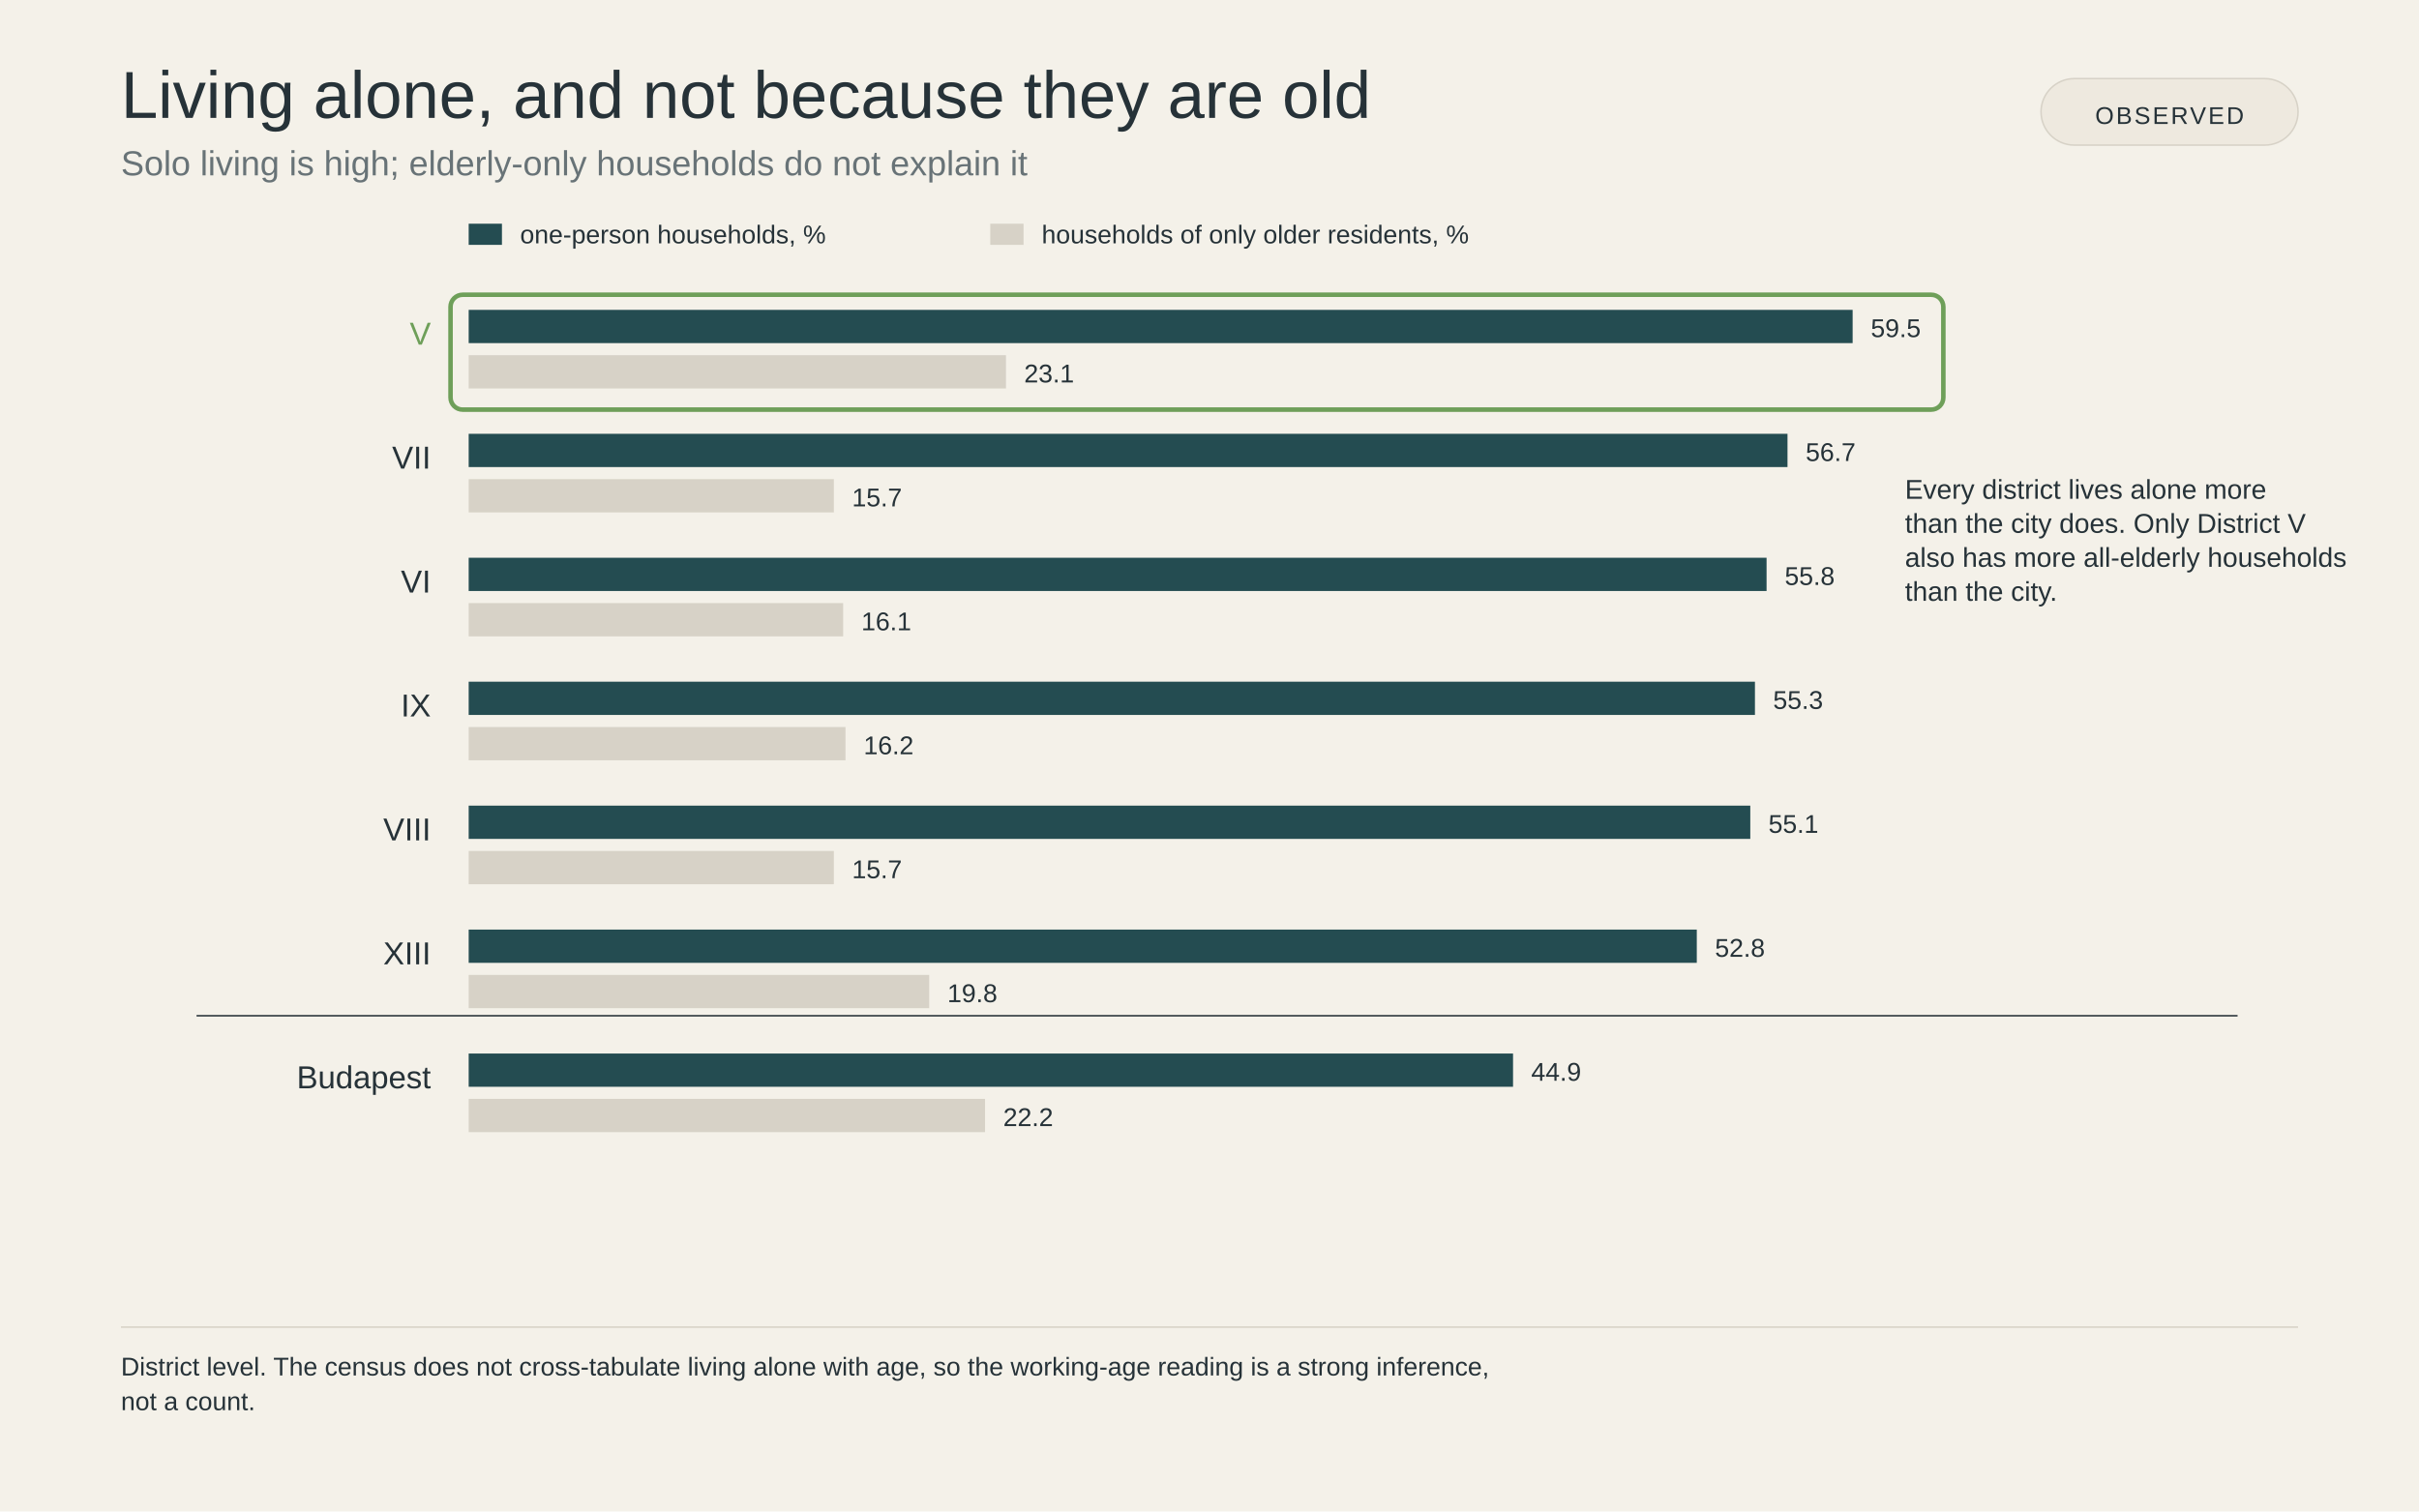
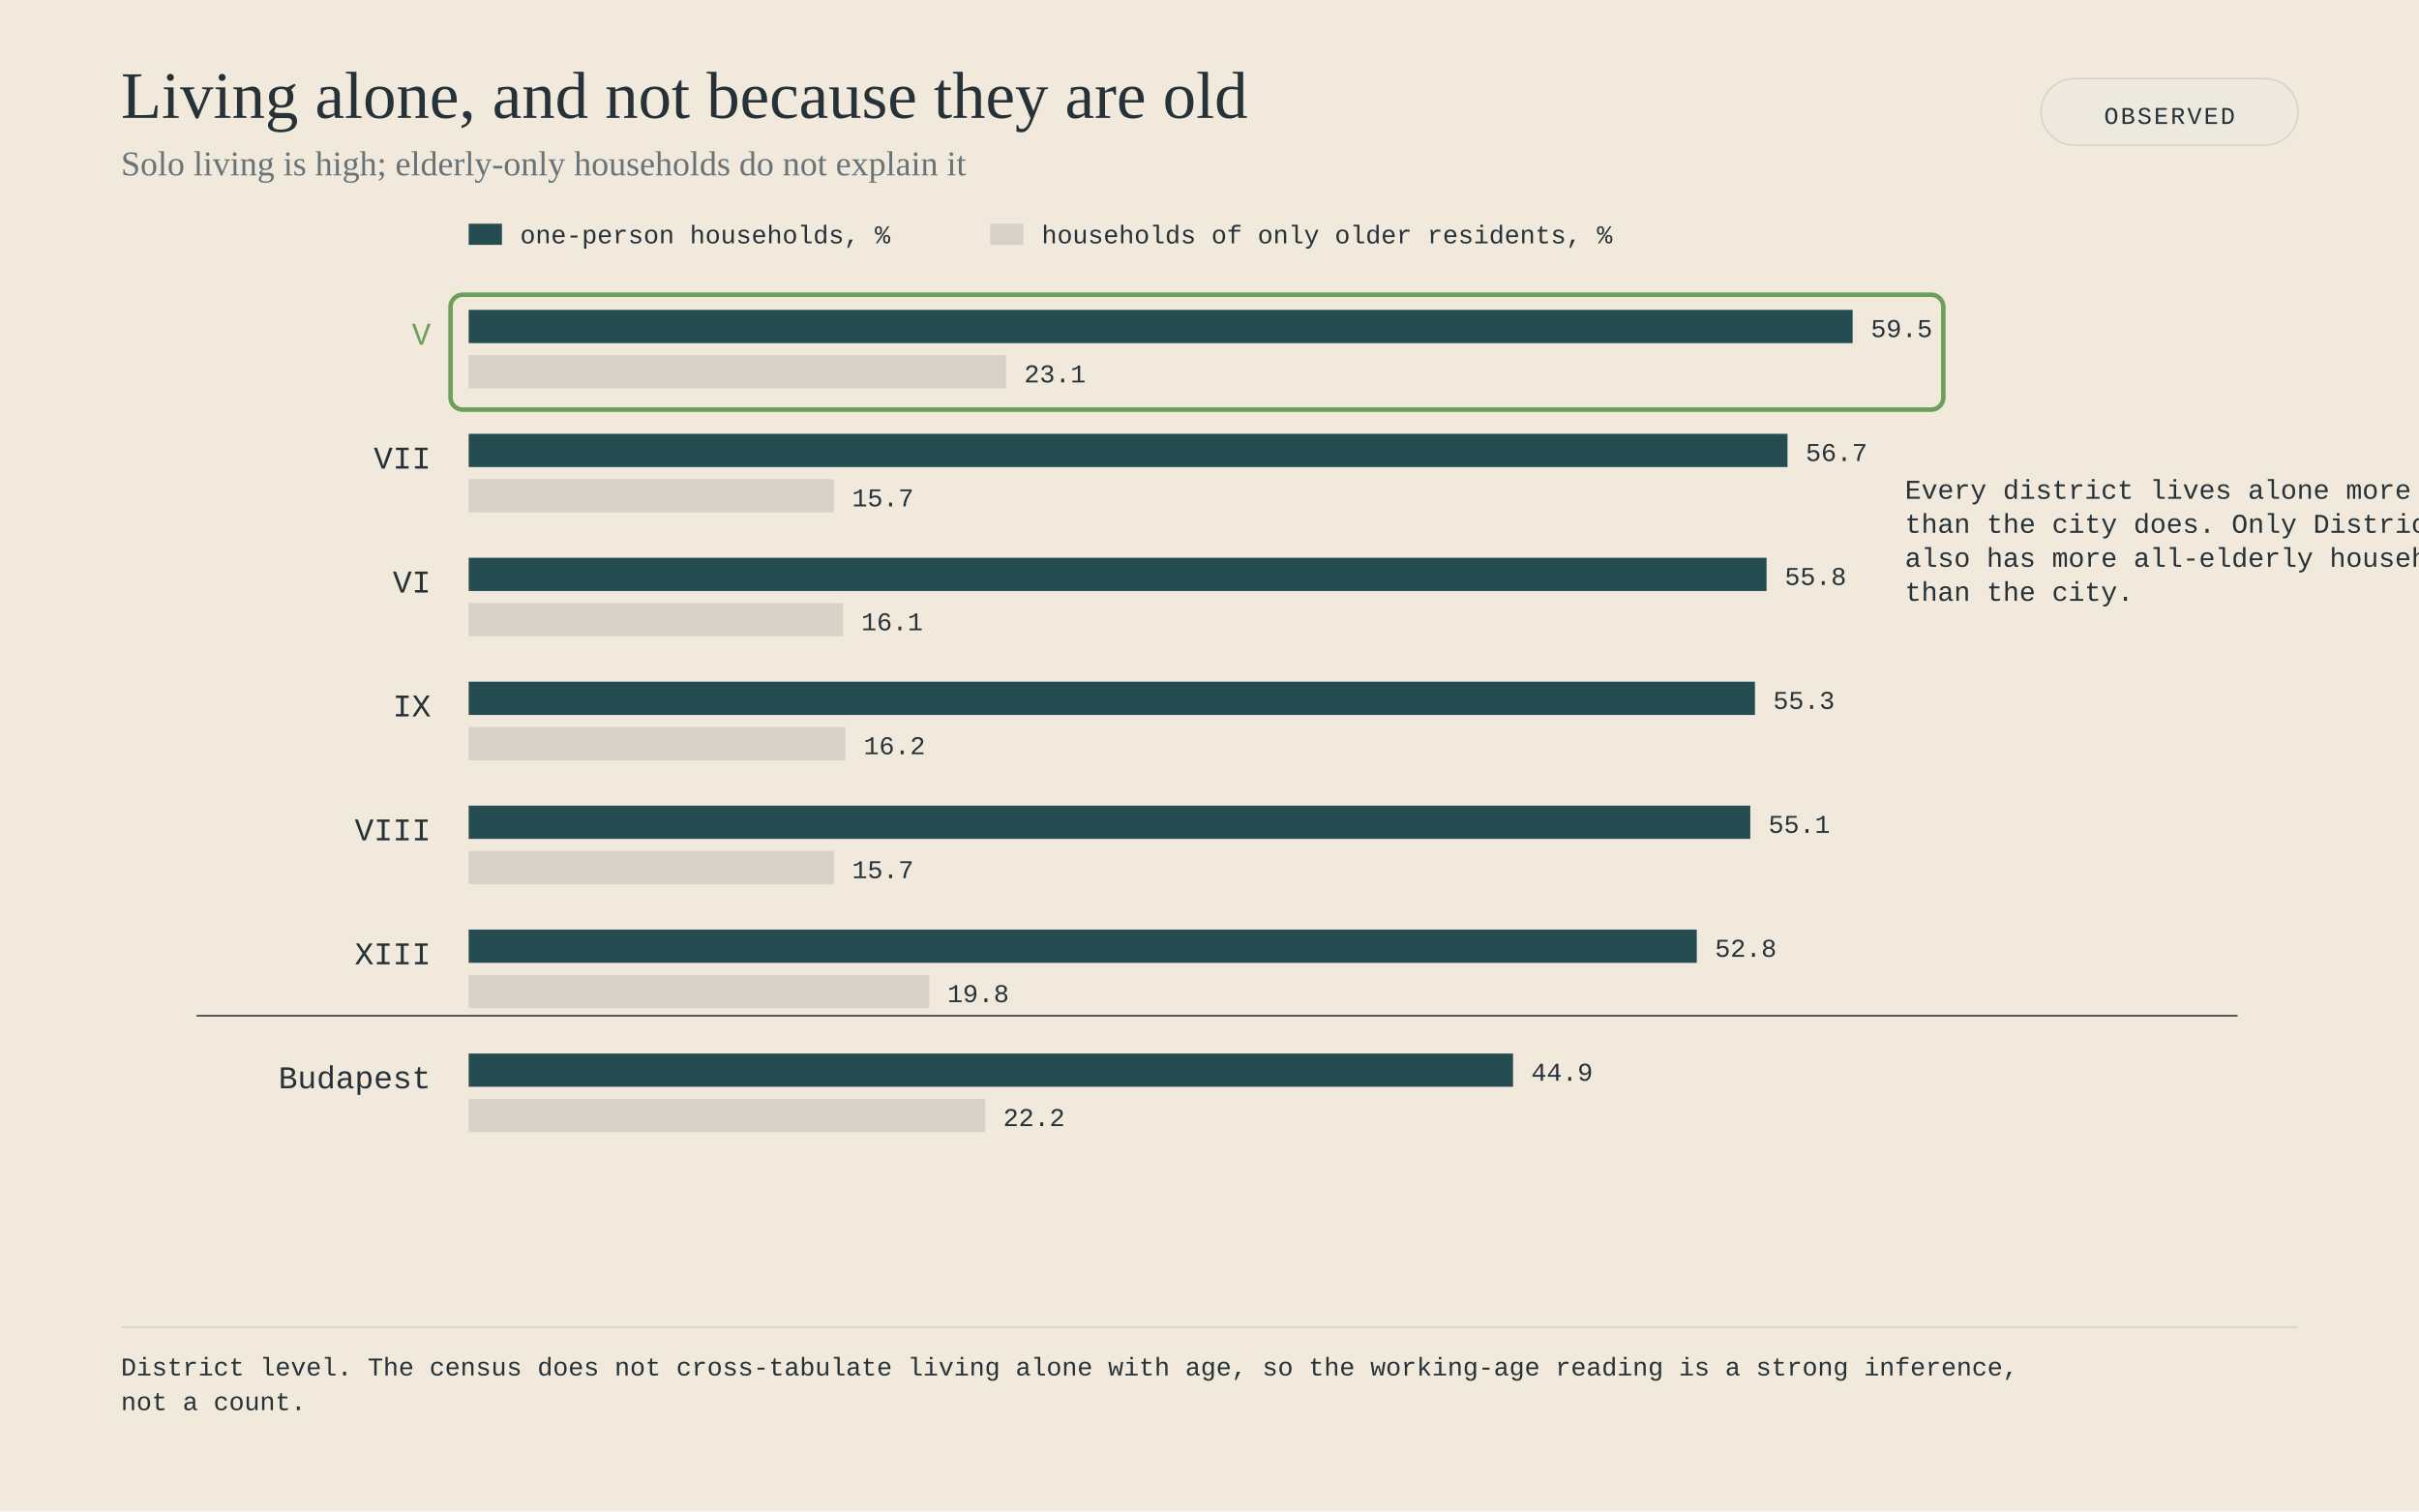
<svg xmlns="http://www.w3.org/2000/svg" width="1600" height="1000" viewBox="0 0 1600 1000" role="img" aria-labelledby="title desc">
-   <style>text{font-family:Arial,"Helvetica Neue",sans-serif;font-variant-numeric:tabular-nums lining-nums}.axis{shape-rendering:crispEdges}</style>
-   <rect x="0" y="0" width="1600" height="1000" fill="#F4F1E9" stroke="none" stroke-width="0" rx="0" opacity="1" />
+   <style>text{font-family:"Courier New",Courier,monospace;font-variant-numeric:tabular-nums lining-nums}svg&gt;text:nth-of-type(1),svg&gt;text:nth-of-type(2){font-family:Georgia,"Times New Roman",serif}.axis{shape-rendering:crispEdges}</style>
+   <rect x="0" y="0" width="1600" height="1000" fill="#F1EADC" stroke="none" stroke-width="0" rx="0" opacity="1" />
  <text x="80" y="78" font-size="44" fill="#263238" text-anchor="start" font-weight="500">Living alone, and not because they are old</text>
  <text x="80" y="116" font-size="23" fill="#687377" text-anchor="start" font-weight="400">Solo living is high; elderly-only households do not explain it</text>
  <rect x="1350" y="52" width="170" height="44" fill="#EEE9DF" stroke="#D7D2C7" stroke-width="1" rx="22" opacity="1" />
  <text x="1435" y="82" font-size="16" fill="#263238" text-anchor="middle" font-weight="500" letter-spacing="1.4">OBSERVED</text>
  <rect x="310" y="148" width="22" height="14" fill="#244C51" stroke="none" stroke-width="0" rx="0" opacity="1" />
  <text x="344" y="161" font-size="17" fill="#263238" text-anchor="start" font-weight="400">one-person households, %</text>
  <rect x="655" y="148" width="22" height="14" fill="#D7D2C7" stroke="none" stroke-width="0" rx="0" opacity="1" />
  <text x="689" y="161" font-size="17" fill="#263238" text-anchor="start" font-weight="400">households of only older residents, %</text>
  <text x="285" y="228" font-size="21" fill="#6E9F59" text-anchor="end" font-weight="500">V</text>
  <rect x="310" y="205" width="915.385" height="22" fill="#244C51" stroke="none" stroke-width="0" rx="0" opacity="1" />
  <rect x="310" y="235" width="355.385" height="22" fill="#D7D2C7" stroke="none" stroke-width="0" rx="0" opacity="1" />
  <text x="1237.385" y="223" font-size="17" fill="#263238" text-anchor="start" font-weight="400">59.5</text>
  <text x="677.385" y="253" font-size="17" fill="#263238" text-anchor="start" font-weight="400">23.1</text>
  <rect x="298" y="195" width="987.385" height="76" fill="none" stroke="#6E9F59" stroke-width="3" rx="8" opacity="1" />
  <text x="285" y="310" font-size="21" fill="#263238" text-anchor="end" font-weight="400">VII</text>
  <rect x="310" y="287" width="872.308" height="22" fill="#244C51" stroke="none" stroke-width="0" rx="0" opacity="1" />
  <rect x="310" y="317" width="241.538" height="22" fill="#D7D2C7" stroke="none" stroke-width="0" rx="0" opacity="1" />
  <text x="1194.308" y="305" font-size="17" fill="#263238" text-anchor="start" font-weight="400">56.7</text>
  <text x="563.538" y="335" font-size="17" fill="#263238" text-anchor="start" font-weight="400">15.7</text>
  <text x="285" y="392" font-size="21" fill="#263238" text-anchor="end" font-weight="400">VI</text>
  <rect x="310" y="369" width="858.462" height="22" fill="#244C51" stroke="none" stroke-width="0" rx="0" opacity="1" />
  <rect x="310" y="399" width="247.692" height="22" fill="#D7D2C7" stroke="none" stroke-width="0" rx="0" opacity="1" />
  <text x="1180.462" y="387" font-size="17" fill="#263238" text-anchor="start" font-weight="400">55.8</text>
  <text x="569.692" y="417" font-size="17" fill="#263238" text-anchor="start" font-weight="400">16.1</text>
  <text x="285" y="474" font-size="21" fill="#263238" text-anchor="end" font-weight="400">IX</text>
  <rect x="310" y="451" width="850.769" height="22" fill="#244C51" stroke="none" stroke-width="0" rx="0" opacity="1" />
  <rect x="310" y="481" width="249.231" height="22" fill="#D7D2C7" stroke="none" stroke-width="0" rx="0" opacity="1" />
  <text x="1172.769" y="469" font-size="17" fill="#263238" text-anchor="start" font-weight="400">55.3</text>
  <text x="571.231" y="499" font-size="17" fill="#263238" text-anchor="start" font-weight="400">16.2</text>
  <text x="285" y="556" font-size="21" fill="#263238" text-anchor="end" font-weight="400">VIII</text>
  <rect x="310" y="533" width="847.692" height="22" fill="#244C51" stroke="none" stroke-width="0" rx="0" opacity="1" />
  <rect x="310" y="563" width="241.538" height="22" fill="#D7D2C7" stroke="none" stroke-width="0" rx="0" opacity="1" />
  <text x="1169.692" y="551" font-size="17" fill="#263238" text-anchor="start" font-weight="400">55.1</text>
  <text x="563.538" y="581" font-size="17" fill="#263238" text-anchor="start" font-weight="400">15.7</text>
  <text x="285" y="638" font-size="21" fill="#263238" text-anchor="end" font-weight="400">XIII</text>
  <rect x="310" y="615" width="812.308" height="22" fill="#244C51" stroke="none" stroke-width="0" rx="0" opacity="1" />
  <rect x="310" y="645" width="304.615" height="22" fill="#D7D2C7" stroke="none" stroke-width="0" rx="0" opacity="1" />
  <text x="1134.308" y="633" font-size="17" fill="#263238" text-anchor="start" font-weight="400">52.8</text>
  <text x="626.615" y="663" font-size="17" fill="#263238" text-anchor="start" font-weight="400">19.8</text>
  <line x1="130" y1="672" x2="1480" y2="672" stroke="#263238" stroke-width="1" opacity="1" />
  <text x="285" y="720" font-size="21" fill="#263238" text-anchor="end" font-weight="500">Budapest</text>
  <rect x="310" y="697" width="690.769" height="22" fill="#244C51" stroke="none" stroke-width="0" rx="0" opacity="1" />
  <rect x="310" y="727" width="341.538" height="22" fill="#D7D2C7" stroke="none" stroke-width="0" rx="0" opacity="1" />
  <text x="1012.769" y="715" font-size="17" fill="#263238" text-anchor="start" font-weight="400">44.9</text>
  <text x="663.538" y="745" font-size="17" fill="#263238" text-anchor="start" font-weight="400">22.2</text>
  <text x="1260" y="330" font-size="18" fill="#263238" text-anchor="start" font-weight="500">
    <tspan x="1260" dy="0">Every district lives alone more</tspan>
    <tspan x="1260" dy="22.5">than the city does. Only District V</tspan>
    <tspan x="1260" dy="22.5">also has more all-elderly households</tspan>
    <tspan x="1260" dy="22.5">than the city.</tspan>
  </text>
  <line x1="80" y1="878" x2="1520" y2="878" stroke="#D7D2C7" stroke-width="1" opacity="1" />
  <text x="80" y="910" font-size="17" fill="#263238" text-anchor="start" font-weight="400">
    <tspan x="80" dy="0">District level. The census does not cross-tabulate living alone with age, so the working-age reading is a strong inference,</tspan>
    <tspan x="80" dy="22.95">not a count.</tspan>
  </text>
</svg>
